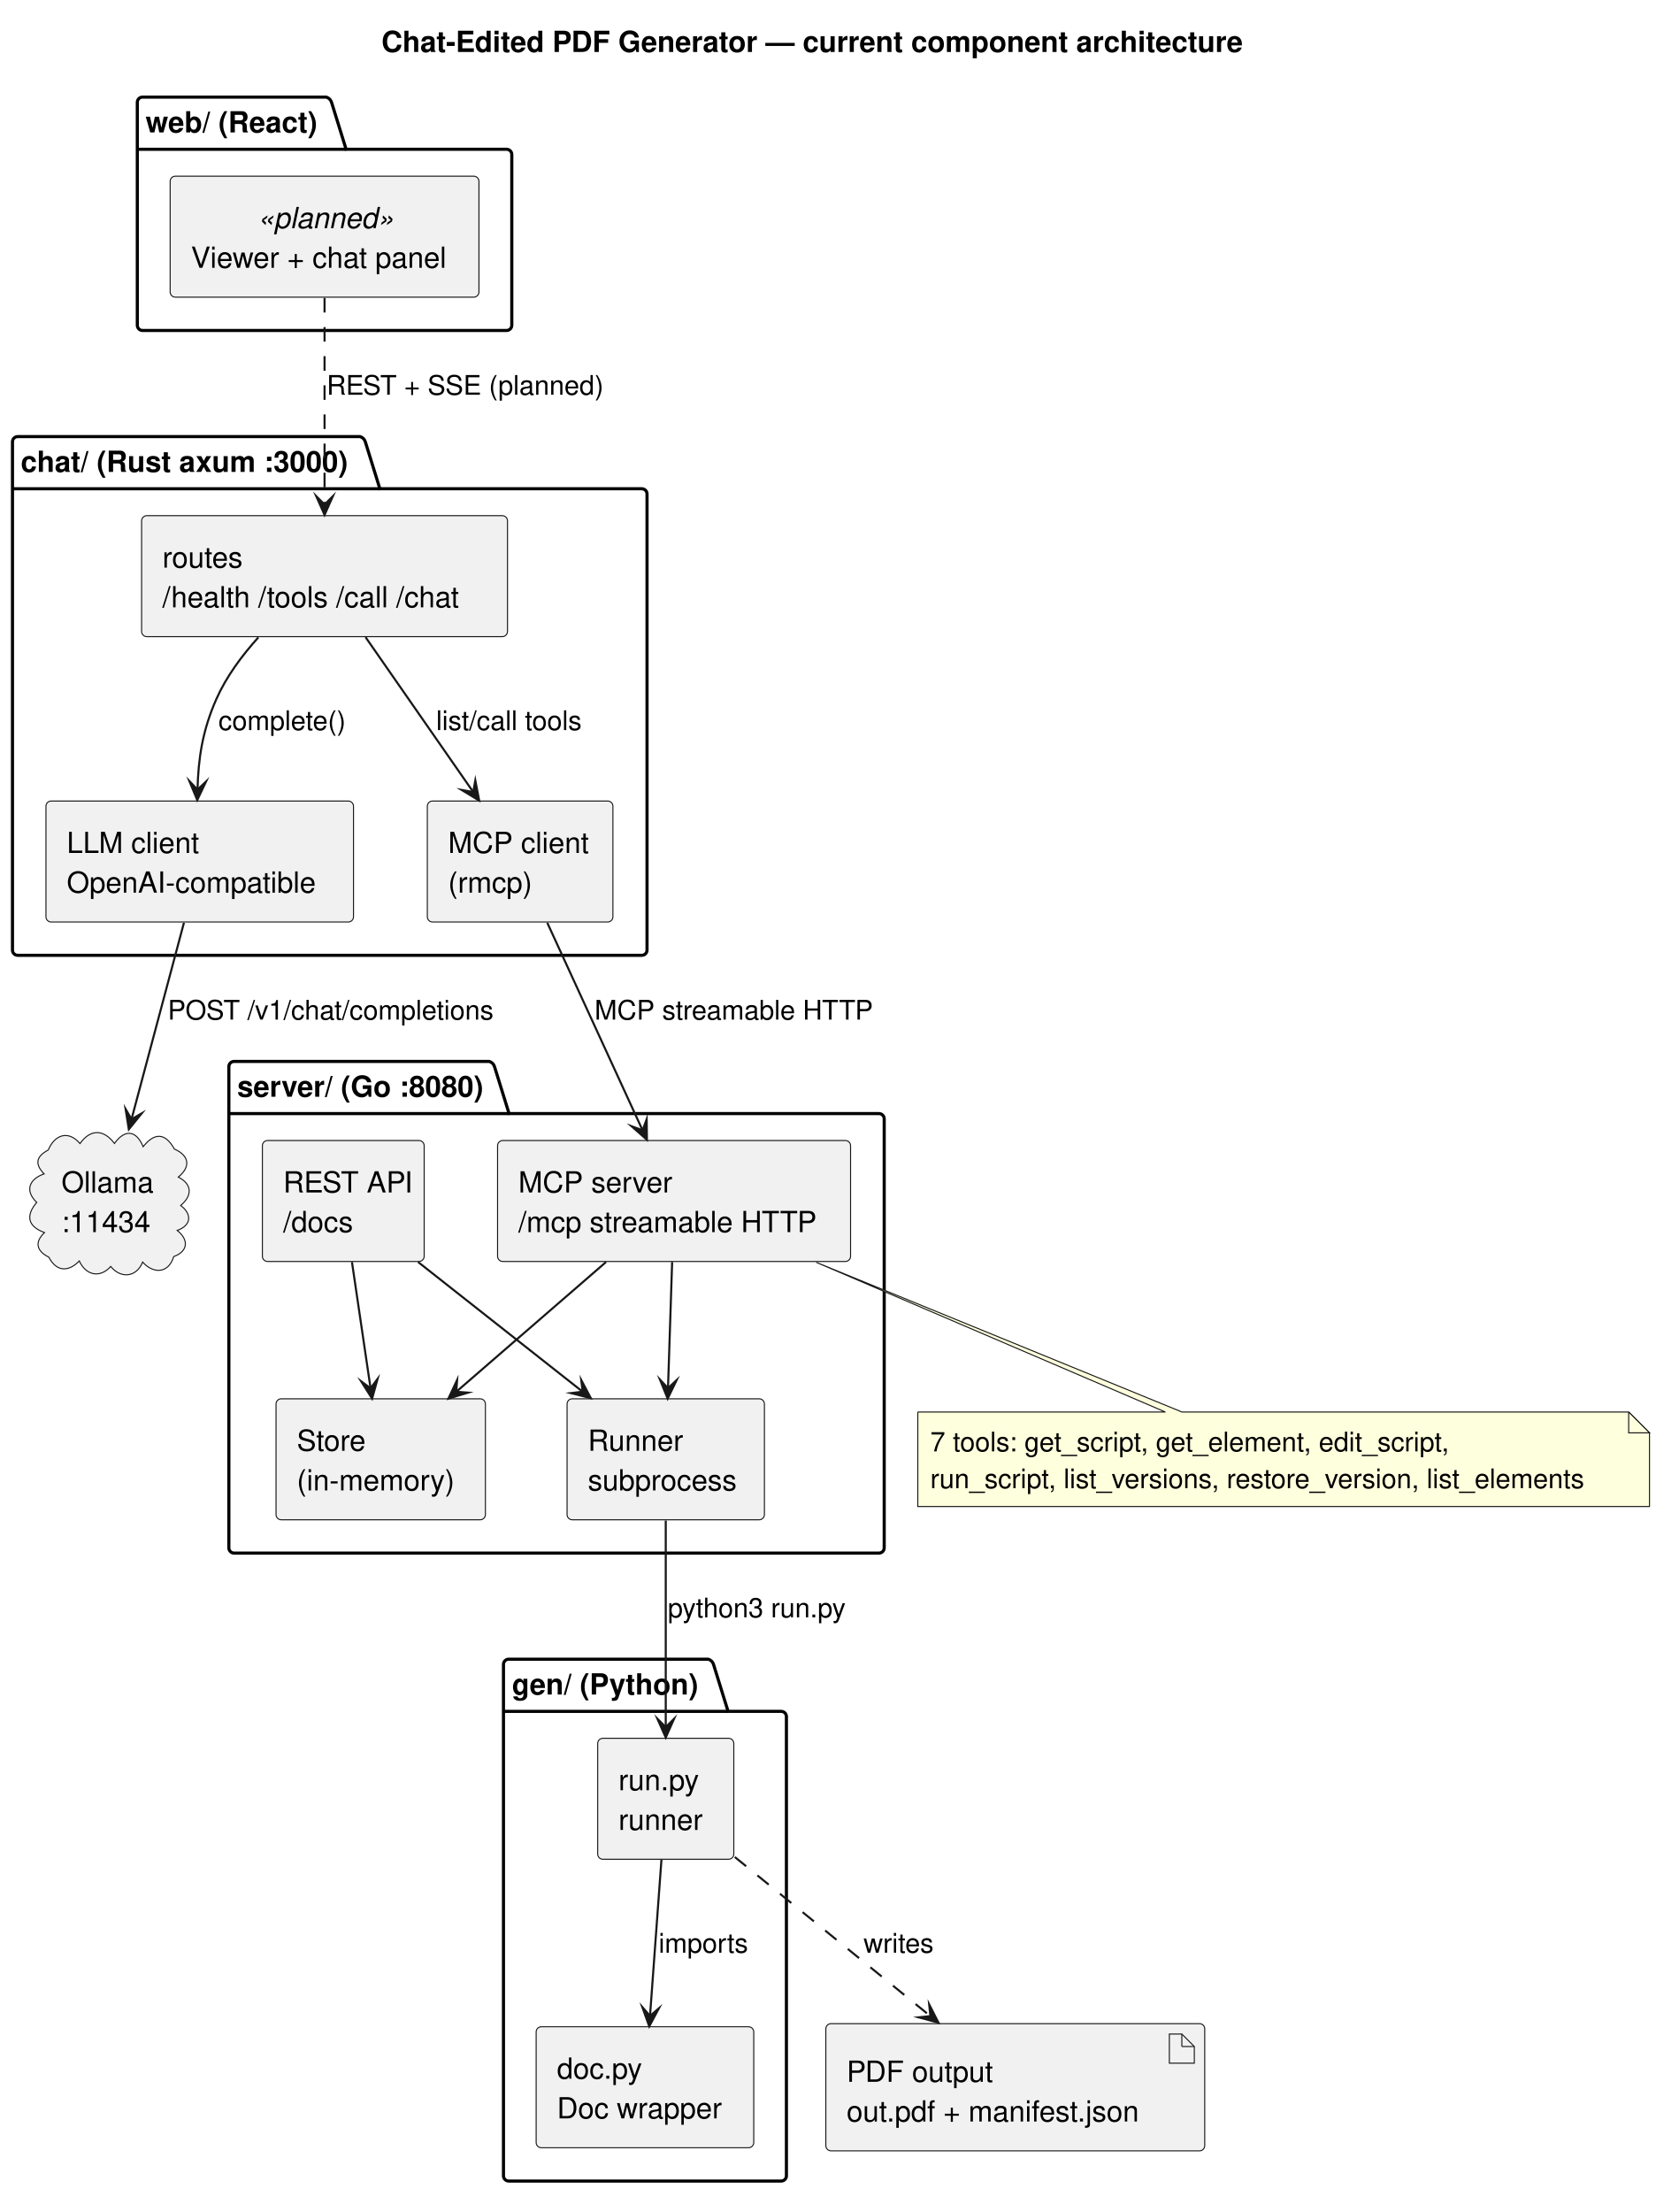
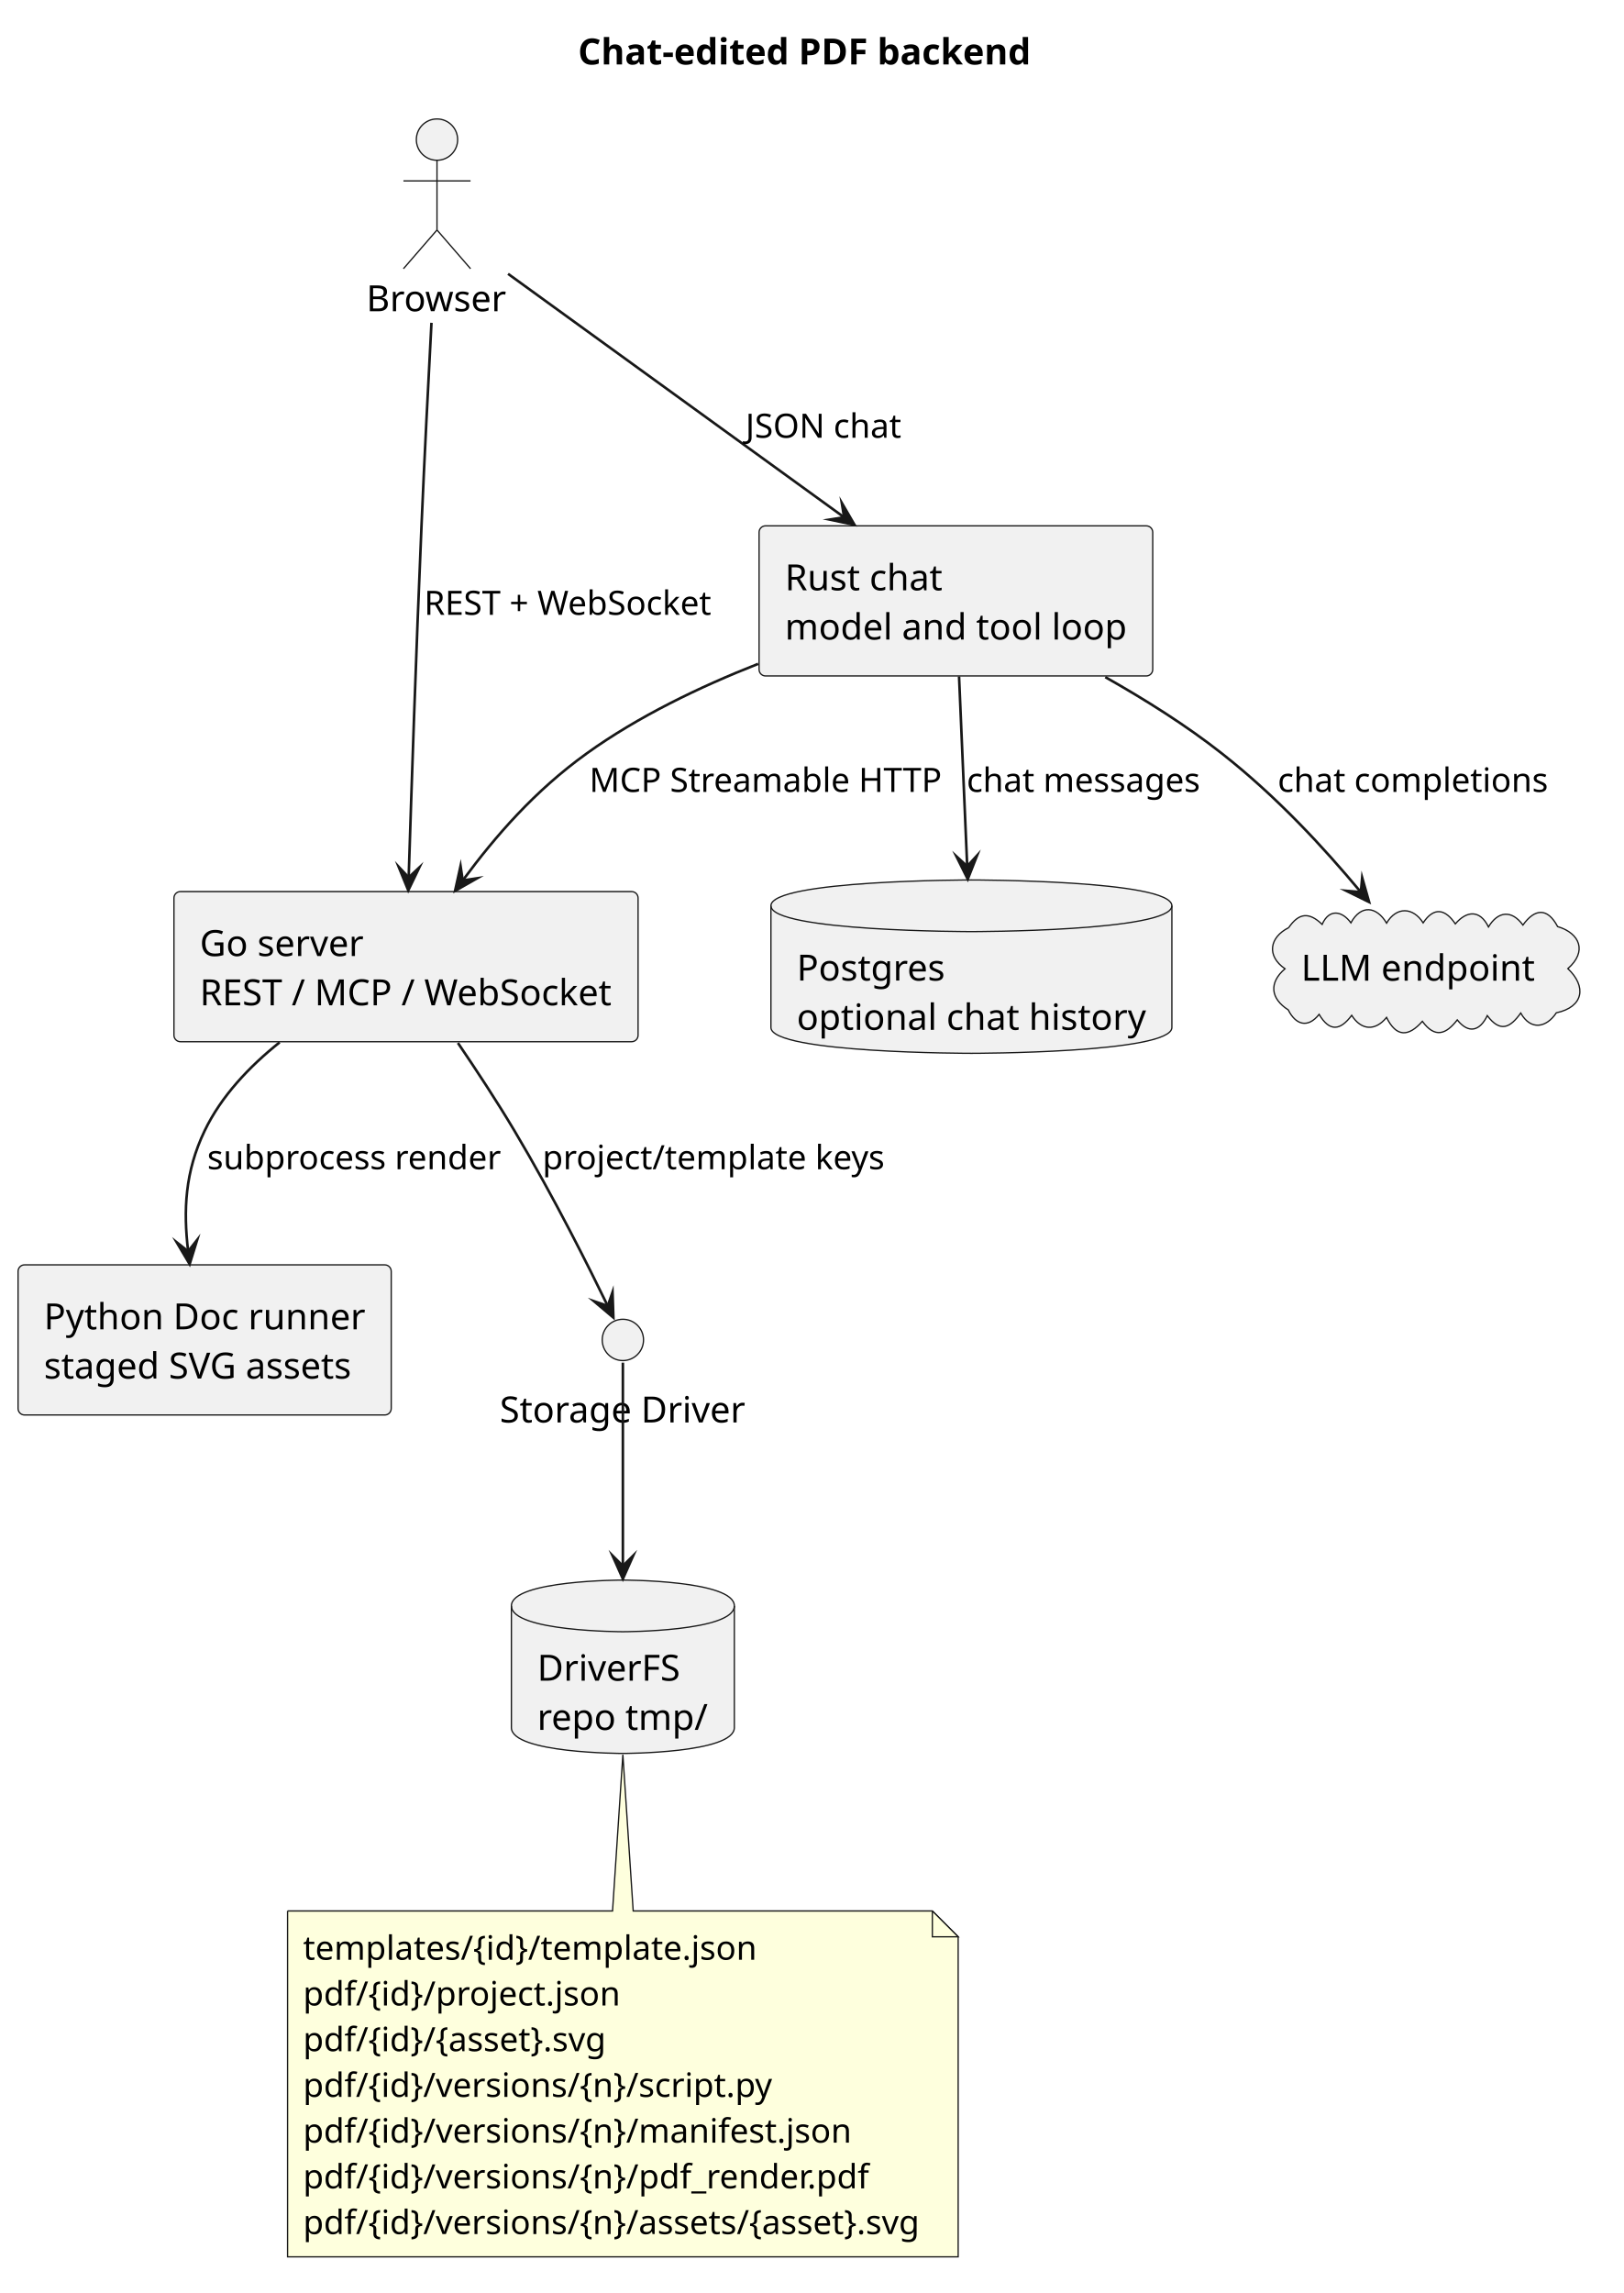
- <svg xmlns="http://www.w3.org/2000/svg" contentStyleType="text/css" data-diagram-type="DESCRIPTION" height="1063px" preserveAspectRatio="none" style="width:807px;height:1063px;background:#FFFFFF;" version="1.1" viewBox="0 0 807 1063" width="807px" zoomAndPan="magnify">
+ <svg xmlns="http://www.w3.org/2000/svg" contentStyleType="text/css" data-diagram-type="DESCRIPTION" height="888px" preserveAspectRatio="none" style="width:629px;height:888px;background:#FFFFFF;" version="1.1" viewBox="0 0 629 888" width="629px" zoomAndPan="magnify">
  <defs />
  <g>
    <g class="title" data-source-line="1">
-       <text fill="#000000" font-family="Helvetica" font-size="14" font-weight="700" lengthAdjust="spacing" textLength="434.166" x="183.339" y="24.966">Chat-Edited PDF Generator — current component architecture</text>
+       <text fill="#000000" font-family="sans-serif" font-size="14" font-weight="700" lengthAdjust="spacing" textLength="175.055" x="223.893" y="24.966">Chat-edited PDF backend</text>
    </g>
-     <g class="cluster" data-qualified-name="web. .React." data-source-line="8" id="ent0003">
-       <path d="M68.5,46.67 L156.86,46.67 A3.75,3.75 0 0 1 159.36,49.17 L166.36,71.738 L243.5,71.738 A2.5,2.5 0 0 1 246,74.238 L246,156.31 A2.5,2.5 0 0 1 243.5,158.81 L68.5,158.81 A2.5,2.5 0 0 1 66,156.31 L66,49.17 A2.5,2.5 0 0 1 68.5,46.67" fill="none" style="stroke:#000000;stroke-width:1.5;" />
-       <line style="stroke:#000000;stroke-width:1.5;" x1="66" x2="166.36" y1="71.738" y2="71.738" />
-       <text fill="#000000" font-family="Helvetica" font-size="14" font-weight="700" lengthAdjust="spacing" textLength="87.36" x="70" y="63.636">web/ (React)</text>
+     <g class="entity" data-qualified-name="Browser" data-source-line="4" id="ent0001">
+       <ellipse cx="169.27" cy="54.068" fill="#F1F1F1" rx="8" ry="8" style="stroke:#181818;stroke-width:0.5;" />
+       <path d="M169.27,62.068 L169.27,89.068 M156.27,70.068 L182.27,70.068 M169.27,89.068 L156.27,104.068 M169.27,89.068 L182.27,104.068" fill="none" style="stroke:#181818;stroke-width:0.5;" />
+       <text fill="#000000" font-family="sans-serif" font-size="14" lengthAdjust="spacing" textLength="54.74" x="141.9" y="120.534">Browser</text>
    </g>
-     <g class="cluster" data-qualified-name="chat. .Rust axum .3000." data-source-line="12" id="ent0005">
-       <path d="M8.5,209.81 L173.089,209.81 A3.75,3.75 0 0 1 175.589,212.31 L182.589,234.878 L308.5,234.878 A2.5,2.5 0 0 1 311,237.378 L311,456.58 A2.5,2.5 0 0 1 308.5,459.08 L8.5,459.08 A2.5,2.5 0 0 1 6,456.58 L6,212.31 A2.5,2.5 0 0 1 8.5,209.81" fill="none" style="stroke:#000000;stroke-width:1.5;" />
-       <line style="stroke:#000000;stroke-width:1.5;" x1="6" x2="182.589" y1="234.878" y2="234.878" />
-       <text fill="#000000" font-family="Helvetica" font-size="14" font-weight="700" lengthAdjust="spacing" textLength="163.589" x="10" y="226.776">chat/ (Rust axum :3000)</text>
+     <g class="entity" data-qualified-name="Go" data-source-line="5" id="ent0002">
+       <rect fill="#F1F1F1" height="58.136" rx="2.5" ry="2.5" style="stroke:#181818;stroke-width:0.5;" width="179.781" x="67.38" y="345.278" />
+       <text fill="#000000" font-family="sans-serif" font-size="14" lengthAdjust="spacing" textLength="63.476" x="77.38" y="370.244">Go server</text>
+       <text fill="#000000" font-family="sans-serif" font-size="14" lengthAdjust="spacing" textLength="159.781" x="77.38" y="389.312">REST / MCP / WebSocket</text>
    </g>
-     <g class="cluster" data-qualified-name="server. .Go .8080." data-source-line="18" id="ent0009">
-       <path d="M112.5,510.08 L235.188,510.08 A3.75,3.75 0 0 1 237.688,512.58 L244.688,535.148 L422.5,535.148 A2.5,2.5 0 0 1 425,537.648 L425,743.85 A2.5,2.5 0 0 1 422.5,746.35 L112.5,746.35 A2.5,2.5 0 0 1 110,743.85 L110,512.58 A2.5,2.5 0 0 1 112.5,510.08" fill="none" style="stroke:#000000;stroke-width:1.5;" />
-       <line style="stroke:#000000;stroke-width:1.5;" x1="110" x2="244.688" y1="535.148" y2="535.148" />
-       <text fill="#000000" font-family="Helvetica" font-size="14" font-weight="700" lengthAdjust="spacing" textLength="121.688" x="114" y="527.046">server/ (Go :8080)</text>
+     <g class="entity" data-qualified-name="Rust" data-source-line="6" id="ent0003">
+       <rect fill="#F1F1F1" height="58.136" rx="2.5" ry="2.5" style="stroke:#181818;stroke-width:0.5;" width="152.482" x="294.03" y="203.638" />
+       <text fill="#000000" font-family="sans-serif" font-size="14" lengthAdjust="spacing" textLength="61.04" x="304.03" y="228.604">Rust chat</text>
+       <text fill="#000000" font-family="sans-serif" font-size="14" lengthAdjust="spacing" textLength="132.482" x="304.03" y="247.672">model and tool loop</text>
    </g>
-     <g class="cluster" data-qualified-name="gen. .Python." data-source-line="25" id="ent0014">
-       <path d="M244.5,797.35 L340.462,797.35 A3.75,3.75 0 0 1 342.962,799.85 L349.962,822.418 L375.5,822.418 A2.5,2.5 0 0 1 378,824.918 L378,1045.62 A2.5,2.5 0 0 1 375.5,1048.12 L244.5,1048.12 A2.5,2.5 0 0 1 242,1045.62 L242,799.85 A2.5,2.5 0 0 1 244.5,797.35" fill="none" style="stroke:#000000;stroke-width:1.5;" />
-       <line style="stroke:#000000;stroke-width:1.5;" x1="242" x2="349.962" y1="822.418" y2="822.418" />
-       <text fill="#000000" font-family="Helvetica" font-size="14" font-weight="700" lengthAdjust="spacing" textLength="94.962" x="246" y="814.316">gen/ (Python)</text>
+     <g class="entity" data-qualified-name="Python" data-source-line="7" id="ent0004">
+       <rect fill="#F1F1F1" height="58.136" rx="2.5" ry="2.5" style="stroke:#181818;stroke-width:0.5;" width="144.543" x="7" y="489.838" />
+       <text fill="#000000" font-family="sans-serif" font-size="14" lengthAdjust="spacing" textLength="124.543" x="17" y="514.804">Python Doc runner</text>
+       <text fill="#000000" font-family="sans-serif" font-size="14" lengthAdjust="spacing" textLength="119.21" x="17" y="533.872">staged SVG assets</text>
    </g>
-     <g class="entity" data-qualified-name="web. .React..web" data-source-line="9" id="ent0004">
-       <rect fill="#F1F1F1" height="58.136" rx="2.5" ry="2.5" style="stroke:#181818;stroke-width:0.5;" width="148.422" x="81.79" y="84.67" />
-       <text fill="#000000" font-family="Helvetica" font-size="14" font-style="italic" lengthAdjust="spacing" textLength="64.33" x="123.836" y="109.636">«planned»</text>
-       <text fill="#000000" font-family="Helvetica" font-size="14" lengthAdjust="spacing" textLength="128.422" x="91.79" y="128.704">Viewer + chat panel</text>
+     <g class="entity" data-qualified-name="Driver" data-source-line="8" id="ent0005">
+       <ellipse cx="241.27" cy="518.908" fill="#F1F1F1" rx="8" ry="8" style="stroke:#181818;stroke-width:0.5;" />
+       <text fill="#000000" font-family="sans-serif" font-size="14" lengthAdjust="spacing" textLength="95.396" x="193.572" y="550.874">Storage Driver</text>
    </g>
-     <g class="entity" data-qualified-name="chat. .Rust axum .3000..routes" data-source-line="13" id="ent0006">
-       <rect fill="#F1F1F1" height="58.136" rx="2.5" ry="2.5" style="stroke:#181818;stroke-width:0.5;" width="175.861" x="68.07" y="247.81" />
-       <text fill="#000000" font-family="Helvetica" font-size="14" lengthAdjust="spacing" textLength="42.56" x="78.07" y="272.776">routes</text>
-       <text fill="#000000" font-family="Helvetica" font-size="14" lengthAdjust="spacing" textLength="155.861" x="78.07" y="291.844">/health /tools /call /chat</text>
+     <g class="entity" data-qualified-name="FS" data-source-line="9" id="ent0006">
+       <path d="M198.09,621.908 C198.09,611.908 241.27,611.908 241.27,611.908 C241.27,611.908 284.45,611.908 284.45,621.908 L284.45,669.044 C284.45,679.044 241.27,679.044 241.27,679.044 C241.27,679.044 198.09,679.044 198.09,669.044 L198.09,621.908" fill="#F1F1F1" style="stroke:#181818;stroke-width:0.5;" />
+       <path d="M198.09,621.908 C198.09,631.908 241.27,631.908 241.27,631.908 C241.27,631.908 284.45,631.908 284.45,621.908" fill="none" style="stroke:#181818;stroke-width:0.5;" />
+       <text fill="#000000" font-family="sans-serif" font-size="14" lengthAdjust="spacing" textLength="55.356" x="208.09" y="650.874">DriverFS</text>
+       <text fill="#000000" font-family="sans-serif" font-size="14" lengthAdjust="spacing" textLength="66.36" x="208.09" y="669.942">repo tmp/</text>
    </g>
-     <g class="entity" data-qualified-name="chat. .Rust axum .3000..llm" data-source-line="14" id="ent0007">
-       <rect fill="#F1F1F1" height="58.136" rx="2.5" ry="2.5" style="stroke:#181818;stroke-width:0.5;" width="147.82" x="22.09" y="384.94" />
-       <text fill="#000000" font-family="Helvetica" font-size="14" lengthAdjust="spacing" textLength="66.556" x="32.09" y="409.906">LLM client</text>
-       <text fill="#000000" font-family="Helvetica" font-size="14" lengthAdjust="spacing" textLength="127.82" x="32.09" y="428.974">OpenAI-compatible</text>
+     <g class="entity" data-qualified-name="DB" data-source-line="10" id="ent0007">
+       <path d="M298.62,350.778 C298.62,340.778 376.275,340.778 376.275,340.778 C376.275,340.778 453.93,340.778 453.93,350.778 L453.93,397.914 C453.93,407.914 376.275,407.914 376.275,407.914 C376.275,407.914 298.62,407.914 298.62,397.914 L298.62,350.778" fill="#F1F1F1" style="stroke:#181818;stroke-width:0.5;" />
+       <path d="M298.62,350.778 C298.62,360.778 376.275,360.778 376.275,360.778 C376.275,360.778 453.93,360.778 453.93,350.778" fill="none" style="stroke:#181818;stroke-width:0.5;" />
+       <text fill="#000000" font-family="sans-serif" font-size="14" lengthAdjust="spacing" textLength="57.694" x="308.62" y="379.744">Postgres</text>
+       <text fill="#000000" font-family="sans-serif" font-size="14" lengthAdjust="spacing" textLength="135.31" x="308.62" y="398.812">optional chat history</text>
    </g>
-     <g class="entity" data-qualified-name="chat. .Rust axum .3000..mcpclient" data-source-line="15" id="ent0008">
-       <rect fill="#F1F1F1" height="58.136" rx="2.5" ry="2.5" style="stroke:#181818;stroke-width:0.5;" width="89.202" x="205.4" y="384.94" />
-       <text fill="#000000" font-family="Helvetica" font-size="14" lengthAdjust="spacing" textLength="69.202" x="215.4" y="409.906">MCP client</text>
-       <text fill="#000000" font-family="Helvetica" font-size="14" lengthAdjust="spacing" textLength="42.602" x="215.4" y="428.974">(rmcp)</text>
+     <g class="entity" data-qualified-name="LLM" data-source-line="11" id="ent0008">
+       <path d="M499.161,359.258 C503.158,353.455 507.082,353.136 512.127,357.981 C514.895,351.736 519.917,352.758 523.269,357.382 C527.224,350.171 533.242,351.01 537.091,357.489 C540.917,351.011 547.339,351.24 551.256,357.386 C555.486,351.039 559.875,352.058 563.723,357.78 C568.14,352.645 573.234,352.218 576.56,358.958 C580.276,352.828 585.541,352.27 589.91,358.236 C594.487,351.853 599.381,351.36 603.348,358.829 C612.072,361.431 614.842,368.555 607.315,375.116 C614.652,382.036 613.438,389.985 602.851,392.228 C599.033,397.988 592.959,399.239 589.055,392.321 C584.999,398.028 581.116,400.014 576.103,393.321 C573.271,399.231 568.934,400.553 564.471,394.972 C560.106,400.613 555.821,402.159 550.953,395.526 C545.649,401.55 540.885,401.79 537.083,394.017 C532.7,399.401 527.288,399.054 523.579,393.206 C519.144,399.16 515.021,399.669 510.964,392.833 C506.519,398.423 501.814,396.795 499.008,391.096 C492.14,386.719 491.428,380.594 497.742,375.169 C490.473,370.159 491.767,362.961 499.161,359.258" fill="#F1F1F1" style="stroke:#181818;stroke-width:0.5;" />
+       <text fill="#000000" font-family="sans-serif" font-size="14" lengthAdjust="spacing" textLength="90.566" x="503.99" y="379.774">LLM endpoint</text>
    </g>
-     <g class="entity" data-qualified-name="server. .Go .8080..mcpsrv" data-source-line="19" id="ent0010">
-       <rect fill="#F1F1F1" height="58.136" rx="2.5" ry="2.5" style="stroke:#181818;stroke-width:0.5;" width="169.673" x="239.16" y="548.08" />
-       <text fill="#000000" font-family="Helvetica" font-size="14" lengthAdjust="spacing" textLength="74.83" x="249.16" y="573.046">MCP server</text>
-       <text fill="#000000" font-family="Helvetica" font-size="14" lengthAdjust="spacing" textLength="149.673" x="249.16" y="592.114">/mcp streamable HTTP</text>
+     <g class="entity" data-qualified-name="GMN17" data-source-line="23" id="ent0018">
+       <path d="M111.39,740.048 L111.39,873.99 A0,0 0 0 0 111.39,873.99 L371.148,873.99 A0,0 0 0 0 371.148,873.99 L371.148,750.048 L361.148,740.048 L245.27,740.048 L241.27,679.538 L237.27,740.048 L111.39,740.048 A0,0 0 0 0 111.39,740.048" fill="#FEFFDD" style="stroke:#181818;stroke-width:0.5;" />
+       <path d="M361.148,740.048 L361.148,750.048 L371.148,750.048 L361.148,740.048" fill="#FEFFDD" style="stroke:#181818;stroke-width:0.5;" />
+       <text fill="#000000" font-family="sans-serif" font-size="13" lengthAdjust="spacing" textLength="175.786" x="117.39" y="758.945">templates/{id}/template.json</text>
+       <text fill="#000000" font-family="sans-serif" font-size="13" lengthAdjust="spacing" textLength="123.175" x="117.39" y="776.651">pdf/{id}/project.json</text>
+       <text fill="#000000" font-family="sans-serif" font-size="13" lengthAdjust="spacing" textLength="117.325" x="117.39" y="794.357">pdf/{id}/{asset}.svg</text>
+       <text fill="#000000" font-family="sans-serif" font-size="13" lengthAdjust="spacing" textLength="181.948" x="117.39" y="812.063">pdf/{id}/versions/{n}/script.py</text>
+       <text fill="#000000" font-family="sans-serif" font-size="13" lengthAdjust="spacing" textLength="212.485" x="117.39" y="829.769">pdf/{id}/versions/{n}/manifest.json</text>
+       <text fill="#000000" font-family="sans-serif" font-size="13" lengthAdjust="spacing" textLength="221.572" x="117.39" y="847.475">pdf/{id}/versions/{n}/pdf_render.pdf</text>
+       <text fill="#000000" font-family="sans-serif" font-size="13" lengthAdjust="spacing" textLength="238.758" x="117.39" y="865.181">pdf/{id}/versions/{n}/assets/{asset}.svg</text>
    </g>
-     <g class="entity" data-qualified-name="server. .Go .8080..rest" data-source-line="20" id="ent0011">
-       <rect fill="#F1F1F1" height="58.136" rx="2.5" ry="2.5" style="stroke:#181818;stroke-width:0.5;" width="77.764" x="126.12" y="548.08" />
-       <text fill="#000000" font-family="Helvetica" font-size="14" lengthAdjust="spacing" textLength="57.764" x="136.12" y="573.046">REST API</text>
-       <text fill="#000000" font-family="Helvetica" font-size="14" lengthAdjust="spacing" textLength="35.714" x="136.12" y="592.114">/docs</text>
+     <g class="link" data-entity-1="ent0001" data-entity-2="ent0002" data-link-type="dependency" data-source-line="13" id="lnk9">
+       <path d="M167.13,125.008 C165.91,147.898 164.4,177.408 163.27,203.638 C161.13,253.268 159.369,306.09 158.299,339.81" fill="none" id="Browser-to-Go" style="stroke:#181818;stroke-width:1;" />
+       <polygon fill="#181818" points="158.14,344.808,162.423,335.939,158.299,339.81,154.428,335.686,158.14,344.808" style="stroke:#181818;stroke-width:1;stroke-linejoin:miter;stroke-miterlimit:10;" />
+       <text fill="#000000" font-family="sans-serif" font-size="13" lengthAdjust="spacing" textLength="111.501" x="164.27" y="238.105">REST + WebSocket</text>
    </g>
-     <g class="entity" data-qualified-name="server. .Go .8080..store" data-source-line="21" id="ent0012">
-       <rect fill="#F1F1F1" height="58.136" rx="2.5" ry="2.5" style="stroke:#181818;stroke-width:0.5;" width="100.64" x="132.68" y="672.21" />
-       <text fill="#000000" font-family="Helvetica" font-size="14" lengthAdjust="spacing" textLength="34.888" x="142.68" y="697.176">Store</text>
-       <text fill="#000000" font-family="Helvetica" font-size="14" lengthAdjust="spacing" textLength="80.64" x="142.68" y="716.244">(in-memory)</text>
+     <g class="link" data-entity-1="ent0001" data-entity-2="ent0003" data-link-type="dependency" data-source-line="14" id="lnk10">
+       <path d="M196.8,106.048 C231.53,131.198 287.43,171.695 326.961,200.325" fill="none" id="Browser-to-Rust" style="stroke:#181818;stroke-width:1;" />
+       <polygon fill="#181818" points="331.01,203.258,326.067,194.739,326.961,200.325,321.375,201.218,331.01,203.258" style="stroke:#181818;stroke-width:1;stroke-linejoin:miter;stroke-miterlimit:10;" />
+       <text fill="#000000" font-family="sans-serif" font-size="13" lengthAdjust="spacing" textLength="60.359" x="288.77" y="169.535">JSON chat</text>
    </g>
-     <g class="entity" data-qualified-name="server. .Go .8080..runner" data-source-line="22" id="ent0013">
-       <rect fill="#F1F1F1" height="58.136" rx="2.5" ry="2.5" style="stroke:#181818;stroke-width:0.5;" width="94.858" x="272.57" y="672.21" />
-       <text fill="#000000" font-family="Helvetica" font-size="14" lengthAdjust="spacing" textLength="48.342" x="282.57" y="697.176">Runner</text>
-       <text fill="#000000" font-family="Helvetica" font-size="14" lengthAdjust="spacing" textLength="74.858" x="282.57" y="716.244">subprocess</text>
+     <g class="link" data-entity-1="ent0003" data-entity-2="ent0002" data-link-type="dependency" data-source-line="15" id="lnk11">
+       <path d="M293.67,257.088 C271.12,265.958 247.17,277.458 227.27,291.778 C207.12,306.268 191.99,323.695 179.24,340.965" fill="none" id="Rust-to-Go" style="stroke:#181818;stroke-width:1;" />
+       <polygon fill="#181818" points="176.27,344.988,184.833,340.123,179.24,340.965,178.398,335.372,176.27,344.988" style="stroke:#181818;stroke-width:1;stroke-linejoin:miter;stroke-miterlimit:10;" />
+       <text fill="#000000" font-family="sans-serif" font-size="13" lengthAdjust="spacing" textLength="136.539" x="228.27" y="306.675">MCP Streamable HTTP</text>
    </g>
-     <g class="entity" data-qualified-name="gen. .Python..runpy" data-source-line="26" id="ent0015">
-       <rect fill="#F1F1F1" height="58.136" rx="2.5" ry="2.5" style="stroke:#181818;stroke-width:0.5;" width="65.416" x="287.29" y="835.35" />
-       <text fill="#000000" font-family="Helvetica" font-size="14" lengthAdjust="spacing" textLength="42.588" x="297.29" y="860.316">run.py</text>
-       <text fill="#000000" font-family="Helvetica" font-size="14" lengthAdjust="spacing" textLength="45.416" x="297.29" y="879.384">runner</text>
+     <g class="link" data-entity-1="ent0003" data-entity-2="ent0008" data-link-type="dependency" data-source-line="16" id="lnk12">
+       <path d="M428.13,262.218 C443.41,270.838 459.48,280.918 473.27,291.778 C494.87,308.778 512.688,328.178 527.128,345.498" fill="none" id="Rust-to-LLM" style="stroke:#181818;stroke-width:1;" />
+       <polygon fill="#181818" points="530.33,349.338,527.639,339.864,527.128,345.498,521.495,344.987,530.33,349.338" style="stroke:#181818;stroke-width:1;stroke-linejoin:miter;stroke-miterlimit:10;" />
+       <text fill="#000000" font-family="sans-serif" font-size="13" lengthAdjust="spacing" textLength="104.754" x="494.91" y="306.675">chat completions</text>
    </g>
-     <g class="entity" data-qualified-name="gen. .Python..docpy" data-source-line="27" id="ent0016">
-       <rect fill="#F1F1F1" height="58.136" rx="2.5" ry="2.5" style="stroke:#181818;stroke-width:0.5;" width="104.588" x="257.71" y="973.98" />
-       <text fill="#000000" font-family="Helvetica" font-size="14" lengthAdjust="spacing" textLength="43.302" x="267.71" y="998.946">doc.py</text>
-       <text fill="#000000" font-family="Helvetica" font-size="14" lengthAdjust="spacing" textLength="84.588" x="267.71" y="1018.014">Doc wrapper</text>
+     <g class="link" data-entity-1="ent0003" data-entity-2="ent0007" data-link-type="dependency" data-source-line="17" id="lnk13">
+       <path d="M371.49,261.968 C372.46,284.678 373.614,311.623 374.644,335.473" fill="none" id="Rust-to-DB" style="stroke:#181818;stroke-width:1;" />
+       <polygon fill="#181818" points="374.86,340.468,378.468,331.304,374.644,335.473,370.475,331.649,374.86,340.468" style="stroke:#181818;stroke-width:1;stroke-linejoin:miter;stroke-miterlimit:10;" />
+       <text fill="#000000" font-family="sans-serif" font-size="13" lengthAdjust="spacing" textLength="90.428" x="374.45" y="306.675">chat messages</text>
    </g>
-     <g class="entity" data-qualified-name="ollama" data-source-line="5" id="ent0001">
-       <path d="M23.2,552.651 C26.155,545.5 32.677,542.826 38.456,549.544 C43.538,542.391 49.888,542.662 55.008,549.499 C60.054,542.515 65.443,543.03 68.807,551.047 C74.312,544.146 79.434,544.318 83.822,552.183 C90.968,555.286 91.814,560.703 85.706,565.659 C92.612,569.189 92.355,574.733 86.844,579.3 C92.375,583.455 92.032,588.861 85.184,591.303 C90.635,595.582 90.7,601.265 83.507,603.856 C80.984,612.208 73.57,612.181 68.564,606.499 C65.624,613.903 58.009,614.577 53.227,608.613 C47.918,614.51 41.196,612.778 38.112,605.967 C32.913,611.38 27.139,611.212 23.48,604.16 C17.737,601.268 16.365,597.125 21.374,592.321 C13.346,589.408 12.218,584.2 17.655,577.832 C11.67,572.066 14.192,566.534 21.199,564.129 C16.511,559.266 17.459,555.696 23.2,552.651" fill="#F1F1F1" style="stroke:#181818;stroke-width:0.5;" />
-       <text fill="#000000" font-family="Helvetica" font-size="14" lengthAdjust="spacing" textLength="46.956" x="29.52" y="573.046">Ollama</text>
-       <text fill="#000000" font-family="Helvetica" font-size="14" lengthAdjust="spacing" textLength="43.792" x="29.52" y="592.114">:11434</text>
+     <g class="link" data-entity-1="ent0002" data-entity-2="ent0005" data-link-type="dependency" data-source-line="18" id="lnk14">
+       <path d="M177.38,403.898 C184.54,414.428 192.51,426.558 199.27,437.908 C214.69,463.788 228.415,491.351 235.415,505.76" fill="none" id="Go-to-Driver" style="stroke:#181818;stroke-width:1;" />
+       <polygon fill="#181818" points="237.6,510.258,237.265,500.415,235.415,505.76,230.07,503.91,237.6,510.258" style="stroke:#181818;stroke-width:1;stroke-linejoin:miter;stroke-miterlimit:10;" />
+       <text fill="#000000" font-family="sans-serif" font-size="13" lengthAdjust="spacing" textLength="133.042" x="210.11" y="452.805">project/template keys</text>
    </g>
-     <g class="entity" data-qualified-name="pdf" data-source-line="6" id="ent0002">
-       <rect fill="#F1F1F1" height="61.136" rx="2.5" ry="2.5" style="stroke:#181818;stroke-width:0.5;" width="182.123" x="396.94" y="972.48" />
-       <polygon fill="#F1F1F1" points="562.063,977.48,562.063,991.48,574.063,991.48,574.063,983.48,568.063,977.48,562.063,977.48" style="stroke:#181818;stroke-width:0.5;stroke-linejoin:miter;stroke-miterlimit:10;" />
-       <line style="stroke:#181818;stroke-width:0.5;" x1="568.063" x2="568.063" y1="977.48" y2="983.48" />
-       <line style="stroke:#181818;stroke-width:0.5;" x1="574.063" x2="568.063" y1="983.48" y2="983.48" />
-       <text fill="#000000" font-family="Helvetica" font-size="14" lengthAdjust="spacing" textLength="74.088" x="406.94" y="1000.446">PDF output</text>
-       <text fill="#000000" font-family="Helvetica" font-size="14" lengthAdjust="spacing" textLength="152.123" x="406.94" y="1019.514">out.pdf + manifest.json</text>
+     <g class="link" data-entity-1="ent0005" data-entity-2="ent0006" data-link-type="dependency" data-source-line="19" id="lnk15">
+       <path d="M241.27,527.698 C241.27,544.108 241.27,578.038 241.27,606.448" fill="none" id="Driver-to-FS" style="stroke:#181818;stroke-width:1;" />
+       <polygon fill="#181818" points="241.27,611.448,245.27,602.448,241.27,606.448,237.27,602.448,241.27,611.448" style="stroke:#181818;stroke-width:1;stroke-linejoin:miter;stroke-miterlimit:10;" />
    </g>
-     <g class="entity" data-qualified-name="GMN29" data-source-line="44" id="ent0030">
-       <path d="M441.15,678.57 L441.15,723.982 A0,0 0 0 0 441.15,723.982 L792.844,723.982 A0,0 0 0 0 792.844,723.982 L792.844,688.57 L782.844,678.57 L568.16,678.57 L392.33,606.63 L560.16,678.57 L441.15,678.57 A0,0 0 0 0 441.15,678.57" fill="#FEFFDD" style="stroke:#181818;stroke-width:0.5;" />
-       <path d="M782.844,678.57 L782.844,688.57 L792.844,688.57 L782.844,678.57" fill="#FEFFDD" style="stroke:#181818;stroke-width:0.5;" />
-       <text fill="#000000" font-family="Helvetica" font-size="13" lengthAdjust="spacing" textLength="263.614" x="447.15" y="697.467">7 tools: get_script, get_element, edit_script,</text>
-       <text fill="#000000" font-family="Helvetica" font-size="13" lengthAdjust="spacing" textLength="330.694" x="447.15" y="715.173">run_script, list_versions, restore_version, list_elements</text>
-     </g>
-     <g class="link" data-entity-1="ent0004" data-entity-2="ent0006" data-link-type="dependency" data-source-line="30" id="lnk17">
-       <path d="M156,143.17 C156,172.54 156,213.09 156,242.45" fill="none" id="web-to-routes" style="stroke:#181818;stroke-width:1;stroke-dasharray:7,7;" />
-       <polygon fill="#181818" points="156,247.45,160,238.45,156,242.45,152,238.45,156,247.45" style="stroke:#181818;stroke-width:1;stroke-linejoin:miter;stroke-miterlimit:10;" />
-       <text fill="#000000" font-family="Helvetica" font-size="13" lengthAdjust="spacing" textLength="126.594" x="157" y="189.707">REST + SSE (planned)</text>
-     </g>
-     <g class="link" data-entity-1="ent0006" data-entity-2="ent0007" data-link-type="dependency" data-source-line="31" id="lnk18">
-       <path d="M124.17,306.31 C116.3,315.02 108.77,325.18 104,335.94 C97.3,351.07 95.317,364.452 94.936,379.471" fill="none" id="routes-to-llm" style="stroke:#181818;stroke-width:1;" />
-       <polygon fill="#181818" points="94.81,384.47,99.036,375.574,94.936,379.471,91.039,375.372,94.81,384.47" style="stroke:#181818;stroke-width:1;stroke-linejoin:miter;stroke-miterlimit:10;" />
-       <text fill="#000000" font-family="Helvetica" font-size="13" lengthAdjust="spacing" textLength="64.766" x="105" y="350.837">complete()</text>
-     </g>
-     <g class="link" data-entity-1="ent0006" data-entity-2="ent0008" data-link-type="dependency" data-source-line="32" id="lnk19">
-       <path d="M175.71,306.2 C191.75,329.27 211.425,357.555 227.465,380.615" fill="none" id="routes-to-mcpclient" style="stroke:#181818;stroke-width:1;" />
-       <polygon fill="#181818" points="230.32,384.72,228.464,375.047,227.465,380.615,221.897,379.616,230.32,384.72" style="stroke:#181818;stroke-width:1;stroke-linejoin:miter;stroke-miterlimit:10;" />
-       <text fill="#000000" font-family="Helvetica" font-size="13" lengthAdjust="spacing" textLength="76.089" x="209.63" y="350.837">list/call tools</text>
-     </g>
-     <g class="link" data-entity-1="ent0007" data-entity-2="ent0001" data-link-type="dependency" data-source-line="33" id="lnk20">
-       <path d="M88.41,443.45 C81.01,471.18 71.04,508.539 63.21,537.869" fill="none" id="llm-to-ollama" style="stroke:#181818;stroke-width:1;" />
-       <polygon fill="#181818" points="61.92,542.7,68.106,535.036,63.21,537.869,60.377,532.973,61.92,542.7" style="stroke:#181818;stroke-width:1;stroke-linejoin:miter;stroke-miterlimit:10;" />
-       <text fill="#000000" font-family="Helvetica" font-size="13" lengthAdjust="spacing" textLength="165.685" x="80.62" y="489.977">POST /v1/chat/completions</text>
-     </g>
-     <g class="link" data-entity-1="ent0008" data-entity-2="ent0010" data-link-type="dependency" data-source-line="34" id="lnk21">
-       <path d="M263.06,443.45 C276.54,472.81 295.373,513.817 308.863,543.177" fill="none" id="mcpclient-to-mcpsrv" style="stroke:#181818;stroke-width:1;" />
-       <polygon fill="#181818" points="310.95,547.72,310.827,537.872,308.863,543.177,303.558,541.212,310.95,547.72" style="stroke:#181818;stroke-width:1;stroke-linejoin:miter;stroke-miterlimit:10;" />
-       <text fill="#000000" font-family="Helvetica" font-size="13" lengthAdjust="spacing" textLength="135.629" x="285.78" y="489.977">MCP streamable HTTP</text>
-     </g>
-     <g class="link" data-entity-1="ent0011" data-entity-2="ent0012" data-link-type="dependency" data-source-line="35" id="lnk22">
-       <path d="M169.17,606.47 C172.08,626.2 175.209,647.464 178.119,667.164" fill="none" id="rest-to-store" style="stroke:#181818;stroke-width:1;" />
-       <polygon fill="#181818" points="178.85,672.11,181.492,662.622,178.119,667.164,173.578,663.791,178.85,672.11" style="stroke:#181818;stroke-width:1;stroke-linejoin:miter;stroke-miterlimit:10;" />
-     </g>
-     <g class="link" data-entity-1="ent0010" data-entity-2="ent0012" data-link-type="dependency" data-source-line="36" id="lnk23">
-       <path d="M291.3,606.47 C268.52,626.2 242.049,649.136 219.309,668.836" fill="none" id="mcpsrv-to-store" style="stroke:#181818;stroke-width:1;" />
-       <polygon fill="#181818" points="215.53,672.11,224.952,669.24,219.309,668.836,219.713,663.194,215.53,672.11" style="stroke:#181818;stroke-width:1;stroke-linejoin:miter;stroke-miterlimit:10;" />
-     </g>
-     <g class="link" data-entity-1="ent0010" data-entity-2="ent0013" data-link-type="dependency" data-source-line="37" id="lnk24">
-       <path d="M323.07,606.47 C322.43,626.2 321.735,647.413 321.085,667.113" fill="none" id="mcpsrv-to-runner" style="stroke:#181818;stroke-width:1;" />
-       <polygon fill="#181818" points="320.92,672.11,325.215,663.247,321.085,667.113,317.219,662.983,320.92,672.11" style="stroke:#181818;stroke-width:1;stroke-linejoin:miter;stroke-miterlimit:10;" />
-     </g>
-     <g class="link" data-entity-1="ent0011" data-entity-2="ent0013" data-link-type="dependency" data-source-line="38" id="lnk25">
-       <path d="M200.95,606.47 C225.9,626.13 255.083,649.125 280.053,668.805" fill="none" id="rest-to-runner" style="stroke:#181818;stroke-width:1;" />
-       <polygon fill="#181818" points="283.98,671.9,279.387,663.187,280.053,668.805,274.435,669.47,283.98,671.9" style="stroke:#181818;stroke-width:1;stroke-linejoin:miter;stroke-miterlimit:10;" />
-     </g>
-     <g class="link" data-entity-1="ent0013" data-entity-2="ent0015" data-link-type="dependency" data-source-line="39" id="lnk26">
-       <path d="M320,730.72 C320,760.08 320,800.63 320,829.99" fill="none" id="runner-to-runpy" style="stroke:#181818;stroke-width:1;" />
-       <polygon fill="#181818" points="320,834.99,324,825.99,320,829.99,316,825.99,320,834.99" style="stroke:#181818;stroke-width:1;stroke-linejoin:miter;stroke-miterlimit:10;" />
-       <text fill="#000000" font-family="Helvetica" font-size="13" lengthAdjust="spacing" textLength="93.613" x="321" y="777.247">python3 run.py</text>
-     </g>
-     <g class="link" data-entity-1="ent0015" data-entity-2="ent0016" data-link-type="dependency" data-source-line="40" id="lnk27">
-       <path d="M317.93,893.73 C316.21,917.18 314.144,945.353 312.434,968.793" fill="none" id="runpy-to-docpy" style="stroke:#181818;stroke-width:1;" />
-       <polygon fill="#181818" points="312.07,973.78,316.714,965.095,312.434,968.793,308.735,964.513,312.07,973.78" style="stroke:#181818;stroke-width:1;stroke-linejoin:miter;stroke-miterlimit:10;" />
-       <text fill="#000000" font-family="Helvetica" font-size="13" lengthAdjust="spacing" textLength="47.658" x="316.6" y="938.377">imports</text>
-     </g>
-     <g class="link" data-entity-1="ent0015" data-entity-2="ent0002" data-link-type="dependency" data-source-line="41" id="lnk28">
-       <path d="M353.19,892.41 C381.4,915.35 417.981,945.105 447.201,968.875" fill="none" id="runpy-to-pdf" style="stroke:#181818;stroke-width:1;stroke-dasharray:7,7;" />
-       <polygon fill="#181818" points="451.08,972.03,446.623,963.247,447.201,968.875,441.574,969.453,451.08,972.03" style="stroke:#181818;stroke-width:1;stroke-linejoin:miter;stroke-miterlimit:10;" />
-       <text fill="#000000" font-family="Helvetica" font-size="13" lengthAdjust="spacing" textLength="37.193" x="415.06" y="938.377">writes</text>
+     <g class="link" data-entity-1="ent0002" data-entity-2="ent0004" data-link-type="dependency" data-source-line="20" id="lnk16">
+       <path d="M108.31,403.668 C96.65,412.968 85.73,424.448 79.27,437.908 C71.64,453.818 70.994,468.662 72.874,484.592" fill="none" id="Go-to-Python" style="stroke:#181818;stroke-width:1;" />
+       <polygon fill="#181818" points="73.46,489.558,76.378,480.151,72.874,484.592,68.433,481.089,73.46,489.558" style="stroke:#181818;stroke-width:1;stroke-linejoin:miter;stroke-miterlimit:10;" />
+       <text fill="#000000" font-family="sans-serif" font-size="13" lengthAdjust="spacing" textLength="114.322" x="80.27" y="452.805">subprocess render</text>
    </g>
  </g>
</svg>
